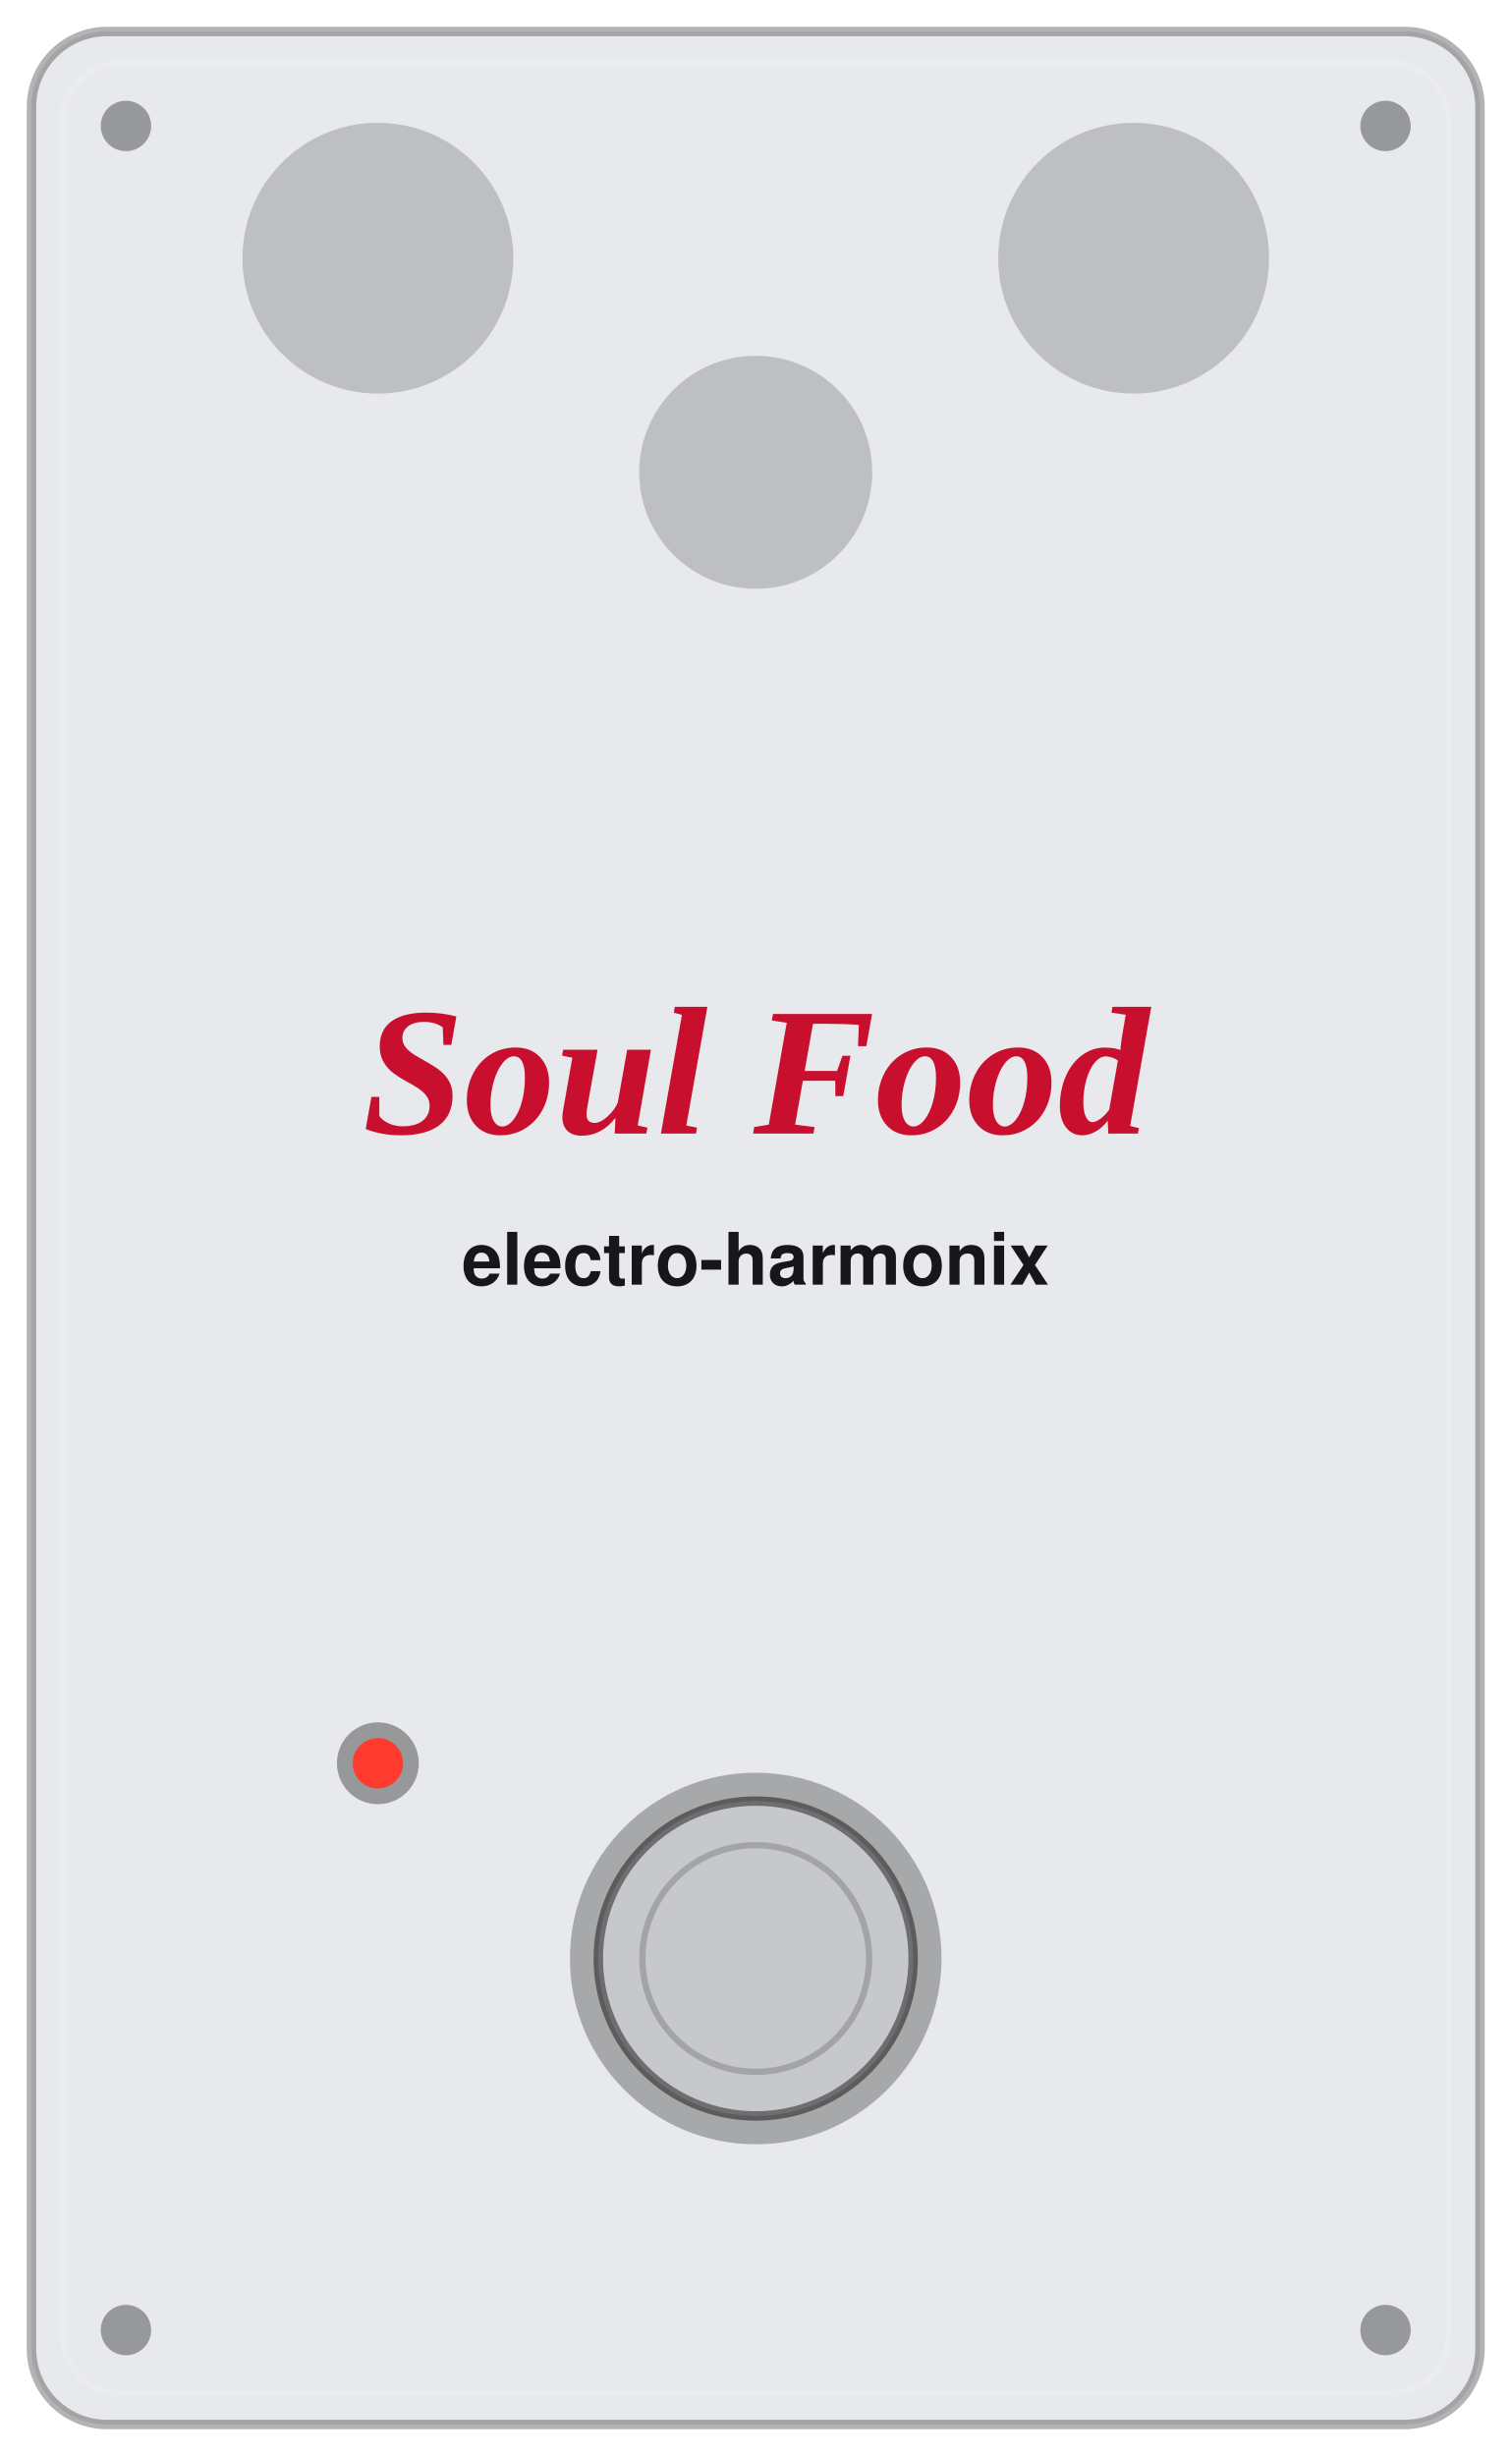
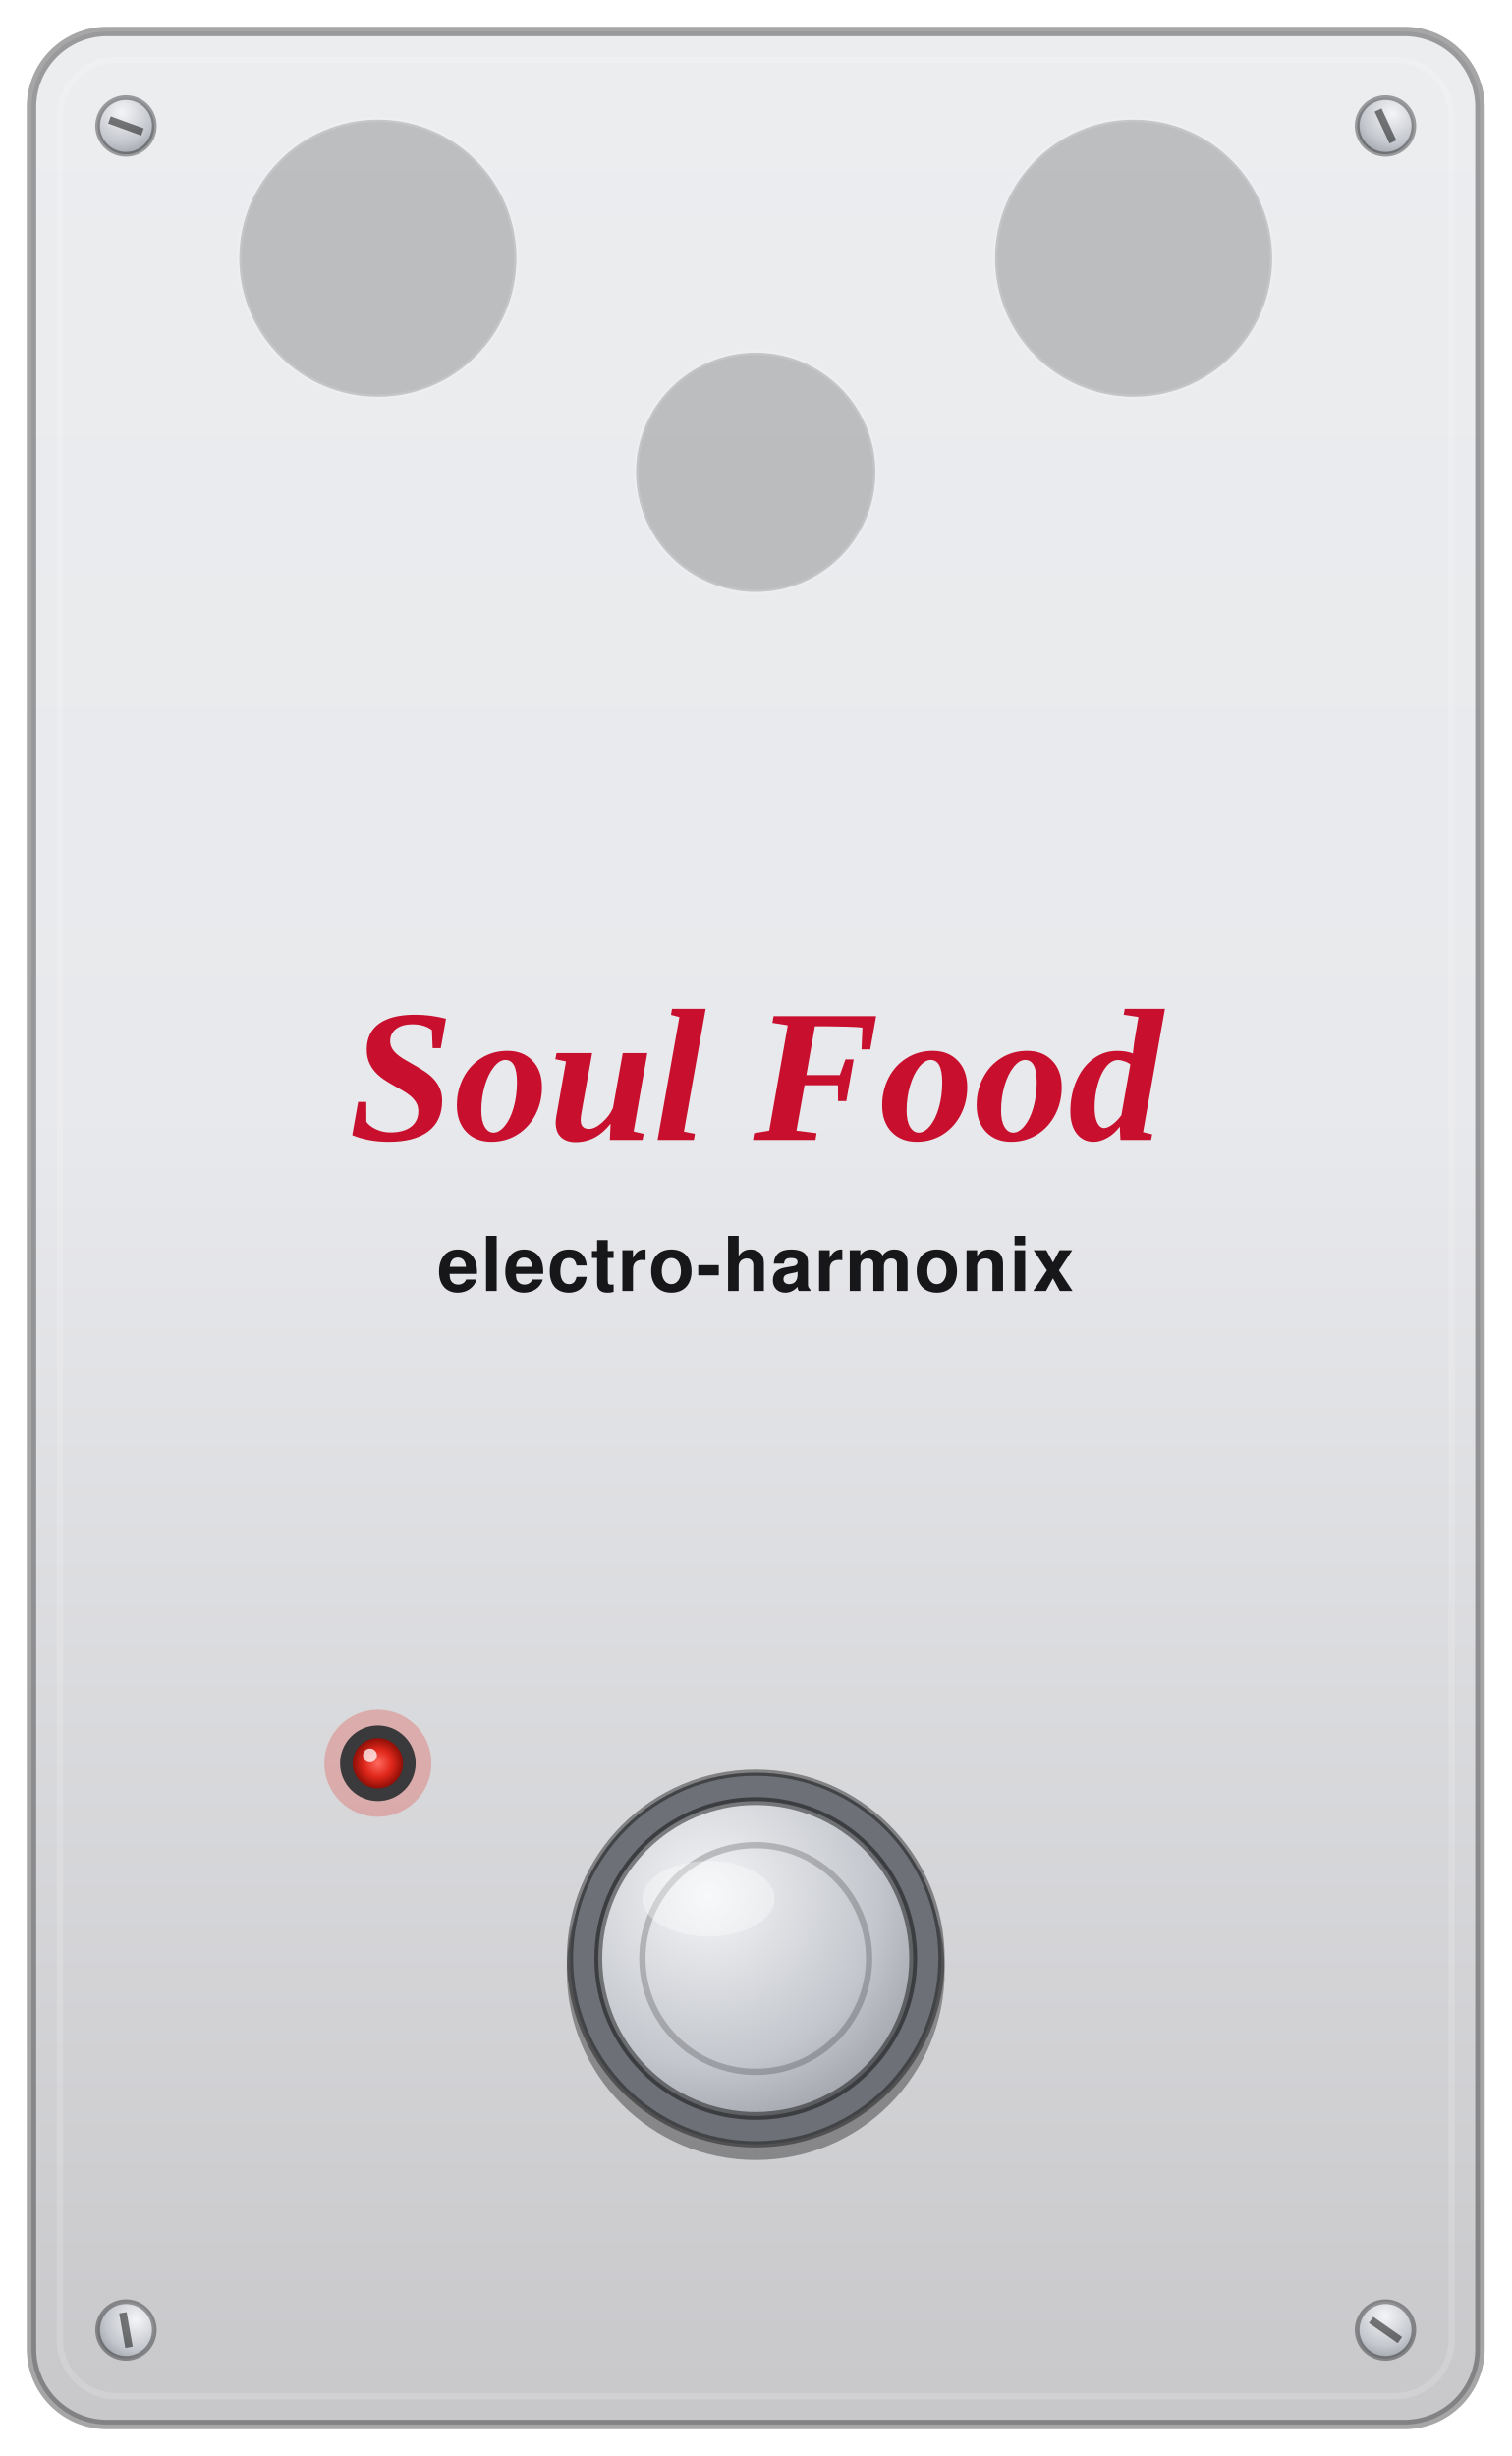
<svg xmlns="http://www.w3.org/2000/svg" width="480" height="780" viewBox="0 0 480 780">
-   <rect x="10" y="10" width="460" height="760" rx="24" fill="#e8e9ec" />
-   <rect x="10" y="10" width="460" height="760" rx="24" fill="none" stroke="rgba(0,0,0,0.3)" stroke-width="3" />
-   <rect x="20" y="20" width="440" height="740" rx="18" fill="none" stroke="rgba(255,255,255,0.14)" stroke-width="2" />
-   <circle cx="120" cy="82" r="43" fill="rgba(0,0,0,0.18)" />
-   <circle cx="240" cy="150" r="37" fill="rgba(0,0,0,0.18)" />
-   <circle cx="360" cy="82" r="43" fill="rgba(0,0,0,0.18)" />
-   <text x="240" y="360" text-anchor="middle" font-family="Georgia, 'Times New Roman', serif" font-size="58" font-weight="700" font-style="italic" fill="#c8102e">Soul Food</text>
-   <text x="240" y="408" text-anchor="middle" font-family="-apple-system, 'Helvetica Neue', Helvetica, Arial, sans-serif" font-size="23" font-weight="700" fill="#17171a">electro-harmonix</text>
-   <circle cx="120" cy="560" r="13" fill="rgba(0,0,0,0.35)" />
-   <circle cx="120" cy="560" r="8" fill="#ff3b30" />
-   <circle cx="240" cy="622" r="59" fill="rgba(0,0,0,0.28)" />
-   <circle cx="240" cy="622" r="50" fill="#c7c8cc" />
-   <circle cx="240" cy="622" r="50" fill="none" stroke="rgba(0,0,0,0.45)" stroke-width="3" />
-   <circle cx="240" cy="622" r="36" fill="none" stroke="rgba(0,0,0,0.18)" stroke-width="2" />
-   <g fill="rgba(0,0,0,0.35)">
-     <circle cx="40" cy="40" r="8" />
-     <circle cx="440" cy="40" r="8" />
-     <circle cx="40" cy="740" r="8" />
-     <circle cx="440" cy="740" r="8" />
+   <defs>
+     <linearGradient id="bodyGrad" x1="0" y1="0" x2="0" y2="1">
+       <stop offset="0" stop-color="#ecedef" />
+       <stop offset="0.45" stop-color="#e8e9ec" />
+       <stop offset="1" stop-color="#c8c8cb" />
+     </linearGradient>
+     <radialGradient id="metal" cx="0.35" cy="0.3" r="0.9">
+       <stop offset="0" stop-color="#f4f5f7" />
+       <stop offset="0.6" stop-color="#c3c6cc" />
+       <stop offset="1" stop-color="#8e9299" />
+     </radialGradient>
+     <linearGradient id="chrome" x1="0" y1="0" x2="0" y2="1">
+       <stop offset="0" stop-color="#f6f7f9" />
+       <stop offset="0.5" stop-color="#d4d7db" />
+       <stop offset="1" stop-color="#aeb2b8" />
+     </linearGradient>
+     <radialGradient id="ledGlow" cx="0.5" cy="0.5" r="0.5">
+       <stop offset="0" stop-color="#ff6a5e" />
+       <stop offset="0.55" stop-color="#e0271b" />
+       <stop offset="1" stop-color="#8e0f07" />
+     </radialGradient>
+   </defs>
+   <rect x="10" y="10" width="460" height="760" rx="24" fill="url(#bodyGrad)" />
+   <rect x="10" y="10" width="460" height="760" rx="24" fill="none" stroke="rgba(0,0,0,0.35)" stroke-width="3" />
+   <rect x="19" y="19" width="442" height="742" rx="18" fill="none" stroke="rgba(255,255,255,0.16)" stroke-width="2" />
+   <circle cx="120" cy="82" r="44" fill="rgba(0,0,0,0.2)" />
+   <circle cx="120" cy="82" r="44" fill="none" stroke="rgba(255,255,255,0.12)" stroke-width="1.5" />
+   <circle cx="240" cy="150" r="38" fill="rgba(0,0,0,0.2)" />
+   <circle cx="240" cy="150" r="38" fill="none" stroke="rgba(255,255,255,0.12)" stroke-width="1.5" />
+   <circle cx="360" cy="82" r="44" fill="rgba(0,0,0,0.2)" />
+   <circle cx="360" cy="82" r="44" fill="none" stroke="rgba(255,255,255,0.12)" stroke-width="1.5" />
+   <text x="240" y="362" text-anchor="middle" font-family="Georgia, 'Times New Roman', serif" font-size="60" font-weight="700" font-style="italic" fill="#c8102e">Soul Food</text>
+   <text x="240" y="410" text-anchor="middle" font-family="-apple-system, 'Helvetica Neue', Helvetica, Arial, sans-serif" font-size="24" font-weight="700" letter-spacing="0.5" fill="#17171a">electro-harmonix</text>
+   <circle cx="120" cy="560" r="17" fill="rgba(224,39,27,0.25)" />
+   <circle cx="120" cy="560" r="12" fill="#3a3a3c" />
+   <circle cx="120" cy="560" r="8" fill="url(#ledGlow)" />
+   <circle cx="117.5" cy="557.5" r="2.2" fill="rgba(255,255,255,0.75)" />
+   <circle cx="240" cy="626" r="60" fill="rgba(0,0,0,0.35)" />
+   <circle cx="240" cy="622" r="59" fill="#6d7076" />
+   <circle cx="240" cy="622" r="59" fill="none" stroke="rgba(0,0,0,0.4)" stroke-width="2" />
+   <circle cx="240" cy="622" r="50" fill="url(#metal)" />
+   <circle cx="240" cy="622" r="50" fill="none" stroke="rgba(0,0,0,0.45)" stroke-width="2.5" />
+   <circle cx="240" cy="622" r="36" fill="none" stroke="rgba(0,0,0,0.2)" stroke-width="2" />
+   <ellipse cx="225" cy="603" rx="21" ry="12" fill="rgba(255,255,255,0.35)" />
+   <g transform="rotate(20 40 40)">
+     <circle cx="40" cy="40" r="9" fill="url(#metal)" stroke="rgba(0,0,0,0.35)" stroke-width="1.5" />
+     <line x1="34.42" y1="40" x2="45.58" y2="40" stroke="rgba(0,0,0,0.5)" stroke-width="2.4" />
+   </g>
+   <g transform="rotate(65 440 40)">
+     <circle cx="440" cy="40" r="9" fill="url(#metal)" stroke="rgba(0,0,0,0.35)" stroke-width="1.5" />
+     <line x1="434.42" y1="40" x2="445.58" y2="40" stroke="rgba(0,0,0,0.5)" stroke-width="2.4" />
+   </g>
+   <g transform="rotate(80 40 740)">
+     <circle cx="40" cy="740" r="9" fill="url(#metal)" stroke="rgba(0,0,0,0.35)" stroke-width="1.5" />
+     <line x1="34.42" y1="740" x2="45.58" y2="740" stroke="rgba(0,0,0,0.5)" stroke-width="2.4" />
+   </g>
+   <g transform="rotate(35 440 740)">
+     <circle cx="440" cy="740" r="9" fill="url(#metal)" stroke="rgba(0,0,0,0.35)" stroke-width="1.5" />
+     <line x1="434.42" y1="740" x2="445.58" y2="740" stroke="rgba(0,0,0,0.5)" stroke-width="2.4" />
  </g>
</svg>
